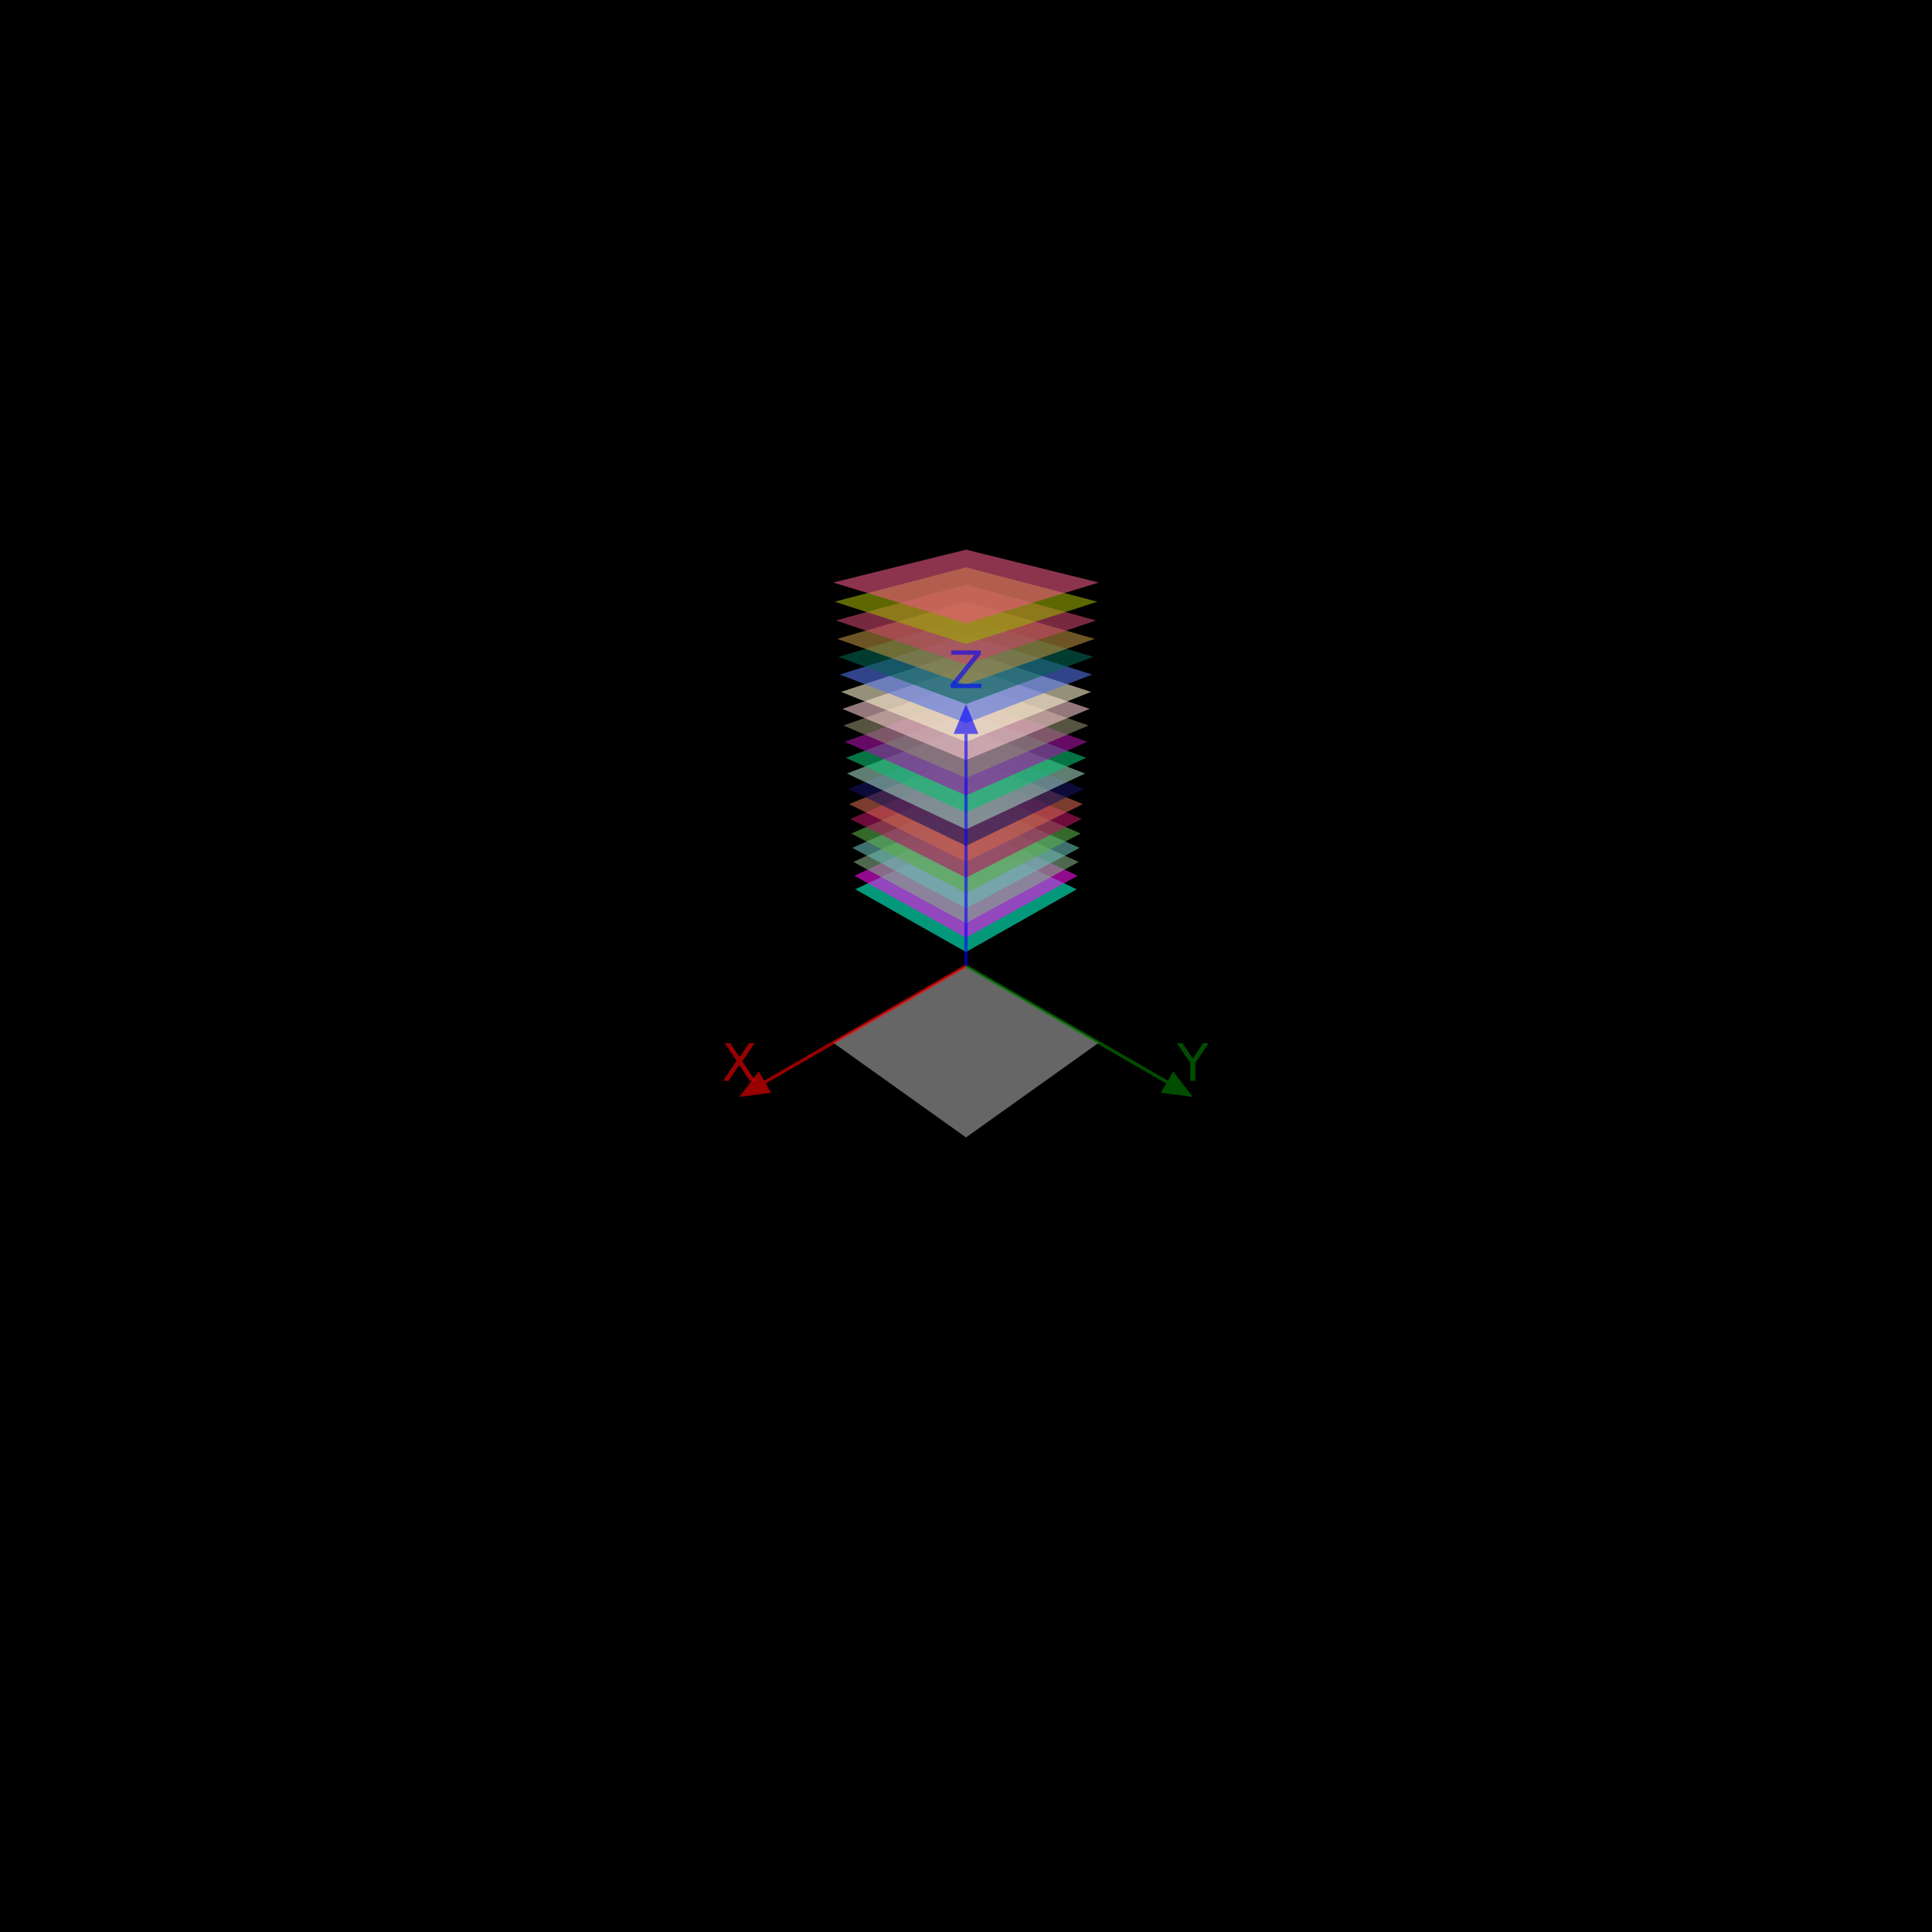
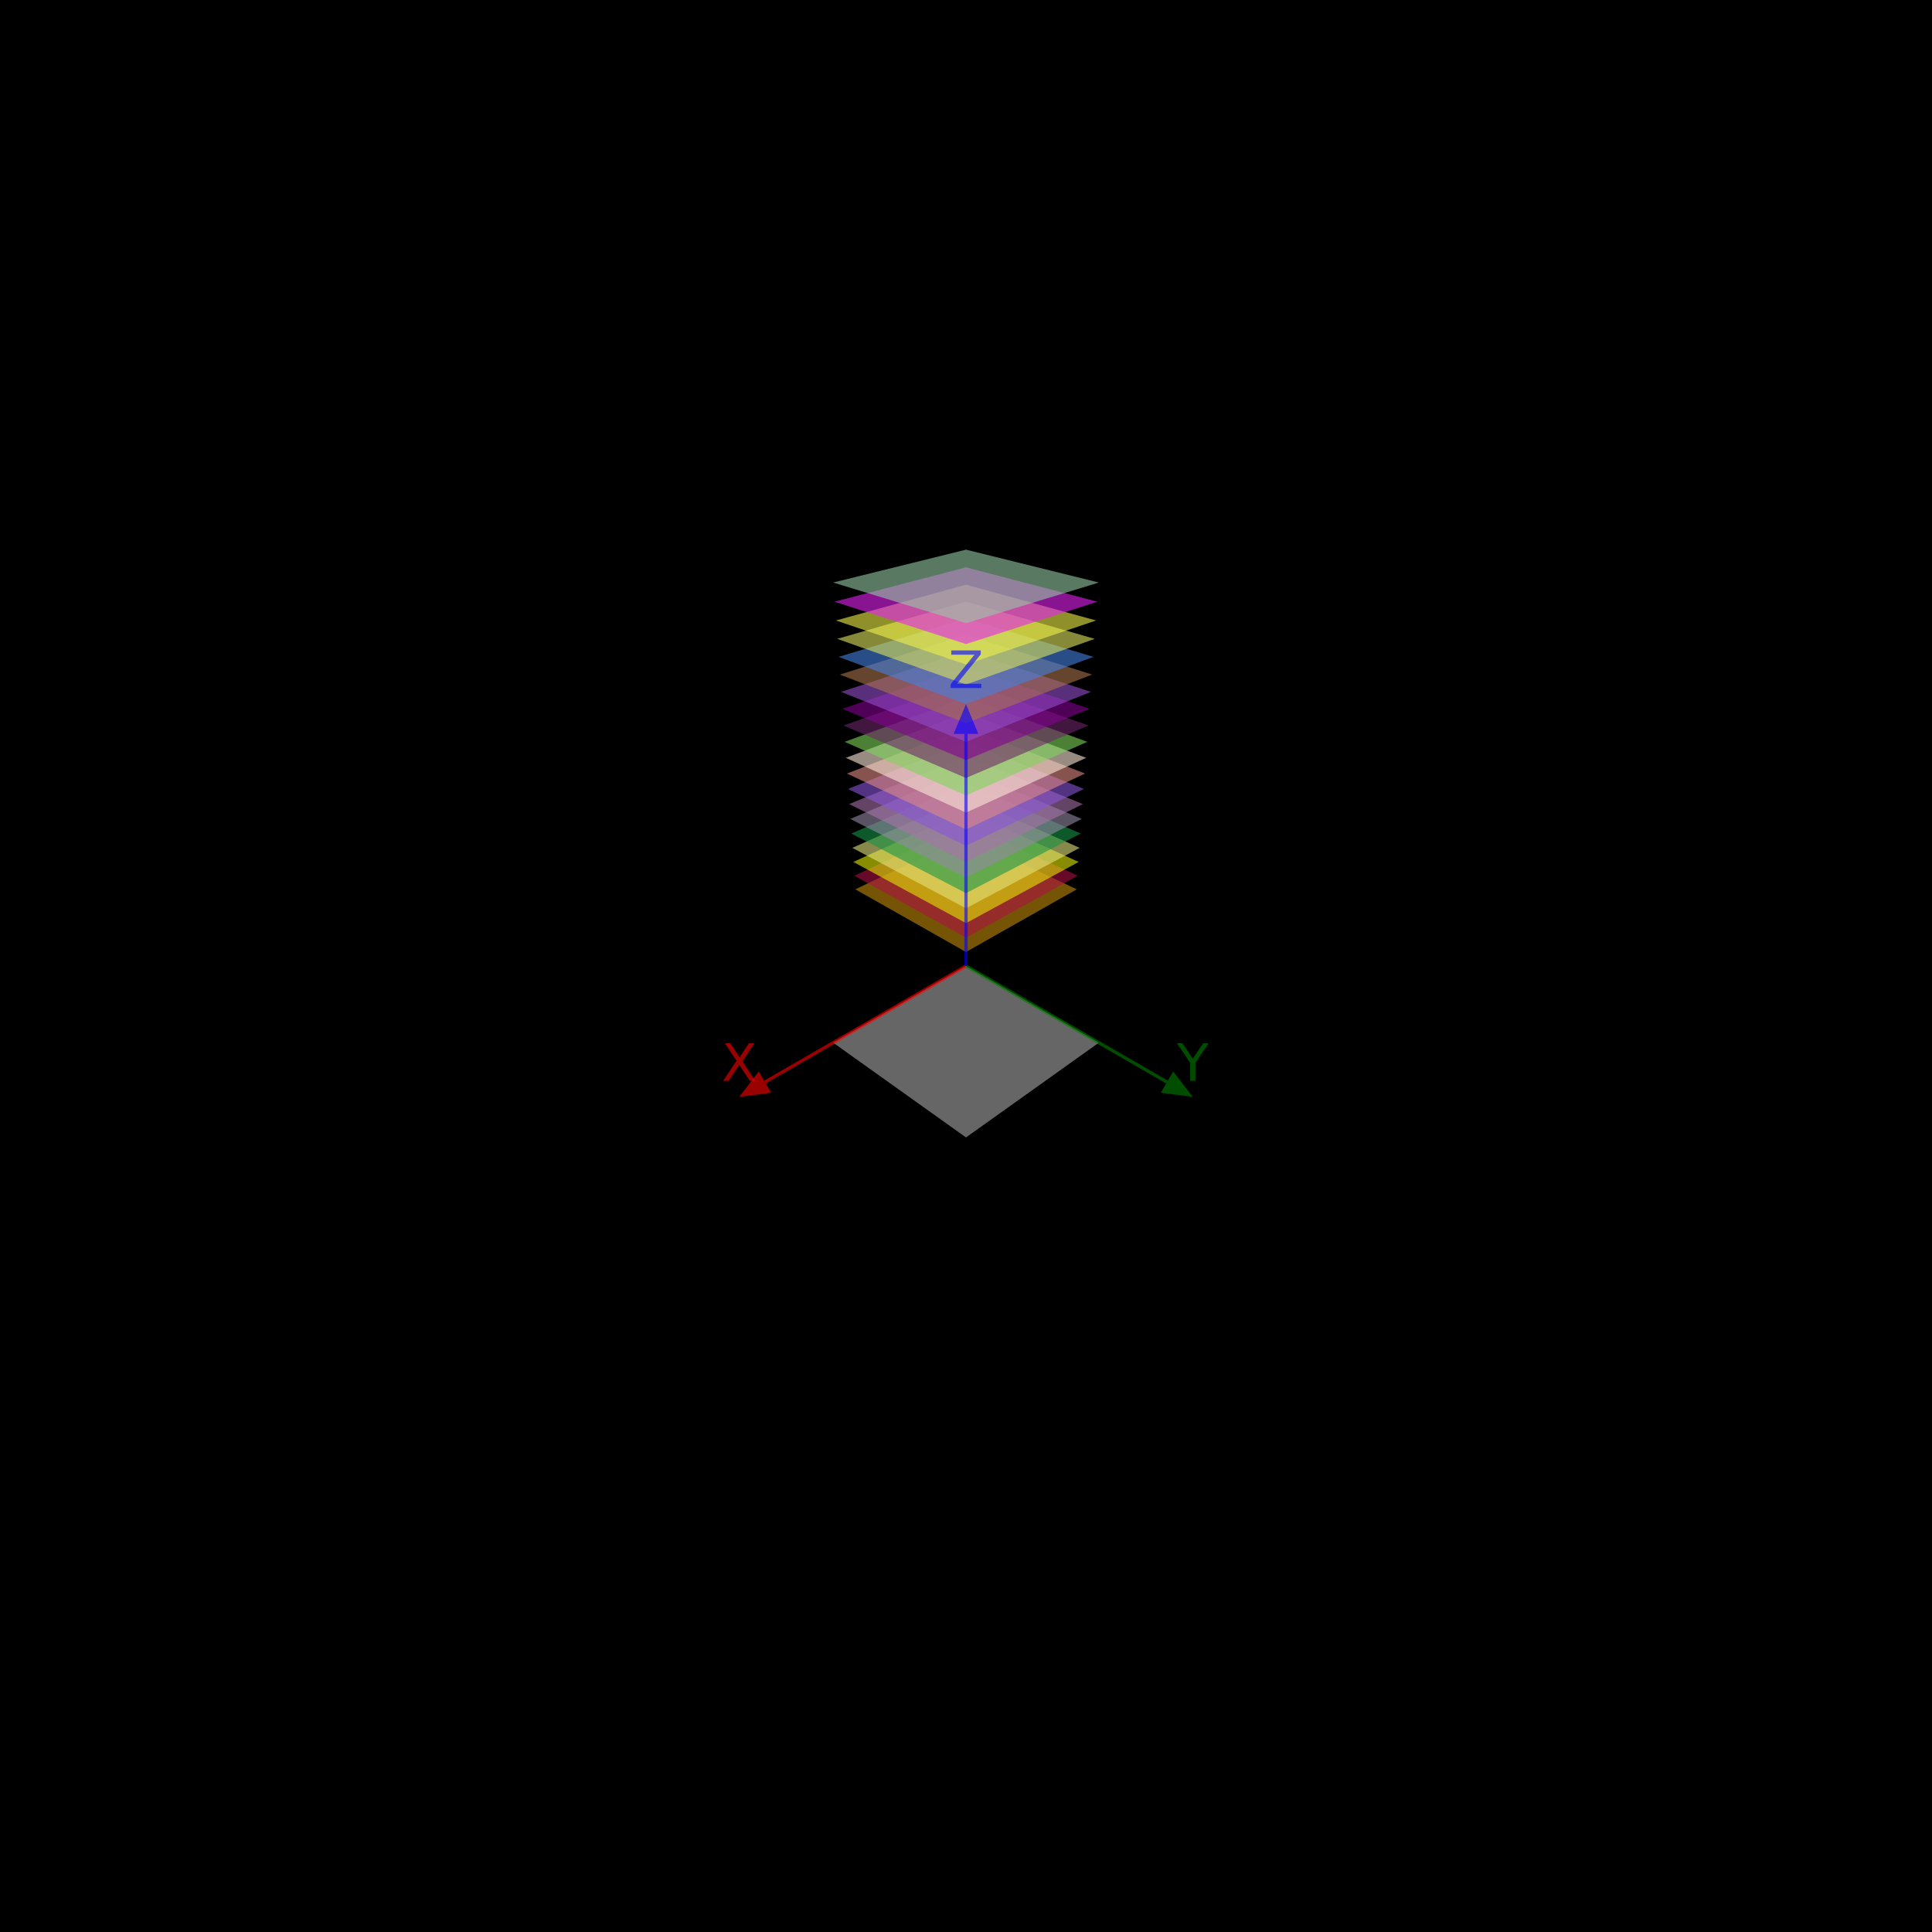
<svg xmlns="http://www.w3.org/2000/svg" xmlns:xlink="http://www.w3.org/1999/xlink" width="600pt" height="600pt" viewBox="0 0 600 600" version="1.1">
  <defs>
    <g>
      <symbol overflow="visible" id="glyph0-0">
        <path style="stroke:none;" d="M 0.797 2.828 L 0.797 -11.281 L 8.797 -11.281 L 8.797 2.828 Z M 1.703 1.938 L 7.906 1.938 L 7.906 -10.391 L 1.703 -10.391 Z M 1.703 1.938 " />
      </symbol>
      <symbol overflow="visible" id="glyph0-1">
        <path style="stroke:none;" d="M 1.016 -11.672 L 2.703 -11.672 L 5.609 -7.328 L 8.516 -11.672 L 10.219 -11.672 L 6.469 -6.062 L 10.469 0 L 8.766 0 L 5.484 -4.969 L 2.188 0 L 0.484 0 L 4.641 -6.234 Z M 1.016 -11.672 " />
      </symbol>
      <symbol overflow="visible" id="glyph0-2">
        <path style="stroke:none;" d="M -0.031 -11.672 L 1.672 -11.672 L 4.906 -6.875 L 8.109 -11.672 L 9.812 -11.672 L 5.688 -5.562 L 5.688 0 L 4.094 0 L 4.094 -5.562 Z M -0.031 -11.672 " />
      </symbol>
      <symbol overflow="visible" id="glyph0-3">
        <path style="stroke:none;" d="M 0.906 -11.672 L 10.062 -11.672 L 10.062 -10.469 L 2.688 -1.328 L 10.25 -1.328 L 10.25 0 L 0.719 0 L 0.719 -1.203 L 8.094 -10.344 L 0.906 -10.344 Z M 0.906 -11.672 " />
      </symbol>
    </g>
  </defs>
  <g id="surface113">
    <rect x="0" y="0" width="600" height="600" style="fill:rgb(0%,0%,0%);fill-opacity:1;stroke:none;" />
    <path style=" stroke:none;fill-rule:nonzero;fill:rgb(40%,40%,40%);fill-opacity:1;" d="M 300 300 L 258.746 323.816 L 300 353.242 L 341.254 323.816 Z M 300 300 " />
-     <path style=" stroke:none;fill-rule:nonzero;fill:rgb(2.057%,99.625%,79.515%);fill-opacity:0.6;" d="M 300 259.855 L 265.621 276.184 L 300 295.648 L 334.379 276.184 Z M 300 259.855 " />
-     <path style=" stroke:none;fill-rule:nonzero;fill:rgb(95.255%,6.577%,91.959%);fill-opacity:0.6;" d="M 300 255.848 L 265.316 271.965 L 300 291.211 L 334.684 271.965 Z M 300 255.848 " />
-     <path style=" stroke:none;fill-rule:nonzero;fill:rgb(52.493%,67.184%,51.615%);fill-opacity:0.6;" d="M 300 251.777 L 265.008 267.676 L 300 286.691 L 334.992 267.676 Z M 300 251.777 " />
-     <path style=" stroke:none;fill-rule:nonzero;fill:rgb(40.395%,73.411%,70.939%);fill-opacity:0.6;" d="M 300 247.641 L 264.691 263.309 L 300 282.078 L 335.309 263.309 Z M 300 247.641 " />
-     <path style=" stroke:none;fill-rule:nonzero;fill:rgb(34.376%,67.984%,28.697%);fill-opacity:0.6;" d="M 300 243.43 L 264.371 258.859 L 300 277.371 L 335.629 258.859 Z M 300 243.43 " />
-     <path style=" stroke:none;fill-rule:nonzero;fill:rgb(71.369%,8.145%,38.893%);fill-opacity:0.6;" d="M 300 239.152 L 264.043 254.328 L 300 272.574 L 335.957 254.328 Z M 300 239.152 " />
-     <path style=" stroke:none;fill-rule:nonzero;fill:rgb(80.582%,39.073%,30.269%);fill-opacity:0.6;" d="M 300 234.801 L 263.711 249.719 L 300 267.676 L 336.289 249.719 Z M 300 234.801 " />
-     <path style=" stroke:none;fill-rule:nonzero;fill:rgb(7.686%,6.982%,36.973%);fill-opacity:0.6;" d="M 300 230.379 L 263.371 245.016 L 300 262.676 L 336.629 245.016 Z M 300 230.379 " />
-     <path style=" stroke:none;fill-rule:nonzero;fill:rgb(61.964%,81.673%,74.27%);fill-opacity:0.6;" d="M 300 225.875 L 263.027 240.23 L 300 257.574 L 336.973 240.23 Z M 300 225.875 " />
-     <path style=" stroke:none;fill-rule:nonzero;fill:rgb(3.534%,75.337%,44.049%);fill-opacity:0.6;" d="M 300 221.297 L 262.676 235.352 L 300 252.363 L 337.324 235.352 Z M 300 221.297 " />
-     <path style=" stroke:none;fill-rule:nonzero;fill:rgb(65.705%,7.419%,65.403%);fill-opacity:0.6;" d="M 300 216.637 L 262.316 230.379 L 300 247.043 L 337.684 230.379 Z M 300 216.637 " />
-     <path style=" stroke:none;fill-rule:nonzero;fill:rgb(55.928%,54.308%,42.249%);fill-opacity:0.6;" d="M 300 211.895 L 261.949 225.309 L 300 241.605 L 338.051 225.309 Z M 300 211.895 " />
-     <path style=" stroke:none;fill-rule:nonzero;fill:rgb(96.48%,77.67%,80.485%);fill-opacity:0.6;" d="M 300 207.066 L 261.578 220.137 L 300 236.055 L 338.422 220.137 Z M 300 207.066 " />
-     <path style=" stroke:none;fill-rule:nonzero;fill:rgb(96.416%,94.263%,79.598%);fill-opacity:0.6;" d="M 300 202.152 L 261.195 214.867 L 300 230.379 L 338.805 214.867 Z M 300 202.152 " />
-     <path style=" stroke:none;fill-rule:nonzero;fill:rgb(32.281%,44.219%,90.018%);fill-opacity:0.6;" d="M 300 197.148 L 260.809 209.492 L 300 224.574 L 339.191 209.492 Z M 300 197.148 " />
-     <path style=" stroke:none;fill-rule:nonzero;fill:rgb(1.444%,39.166%,31.181%);fill-opacity:0.6;" d="M 300 192.051 L 260.414 204.004 L 300 218.645 L 339.586 204.004 Z M 300 192.051 " />
-     <path style=" stroke:none;fill-rule:nonzero;fill:rgb(71.265%,54.837%,23.522%);fill-opacity:0.6;" d="M 300 186.863 L 260.008 198.406 L 300 212.574 L 339.992 198.406 Z M 300 186.863 " />
-     <path style=" stroke:none;fill-rule:nonzero;fill:rgb(78.037%,27.225%,41.252%);fill-opacity:0.6;" d="M 300 181.574 L 259.598 192.695 L 300 206.371 L 340.402 192.695 Z M 300 181.574 " />
-     <path style=" stroke:none;fill-rule:nonzero;fill:rgb(60.595%,67.802%,1.612%);fill-opacity:0.6;" d="M 300 176.191 L 259.176 186.863 L 300 200.02 L 340.824 186.863 Z M 300 176.191 " />
-     <path style=" stroke:none;fill-rule:nonzero;fill:rgb(91.186%,34.083%,51.128%);fill-opacity:0.6;" d="M 300 170.699 L 258.746 180.91 L 300 193.52 L 341.254 180.91 Z M 300 170.699 " />
+     <path style=" stroke:none;fill-rule:nonzero;fill:rgb(76.888%,55.223%,3.354%);fill-opacity:0.6;" d="M 300 259.855 L 265.621 276.184 L 300 295.648 L 334.379 276.184 Z M 300 259.855 " />
+     <path style=" stroke:none;fill-rule:nonzero;fill:rgb(67.546%,7.143%,26.482%);fill-opacity:0.6;" d="M 300 255.848 L 265.316 271.965 L 300 291.211 L 334.684 271.965 Z M 300 255.848 " />
+     <path style=" stroke:none;fill-rule:nonzero;fill:rgb(89.149%,91.799%,0.654%);fill-opacity:0.6;" d="M 300 251.777 L 265.008 267.676 L 300 286.691 L 334.992 267.676 Z M 300 251.777 " />
+     <path style=" stroke:none;fill-rule:nonzero;fill:rgb(88.507%,88.997%,48.94%);fill-opacity:0.6;" d="M 300 247.641 L 264.691 263.309 L 300 282.078 L 335.309 263.309 Z M 300 247.641 " />
+     <path style=" stroke:none;fill-rule:nonzero;fill:rgb(9.563%,58.618%,27.274%);fill-opacity:0.6;" d="M 300 243.43 L 264.371 258.859 L 300 277.371 L 335.629 258.859 Z M 300 243.43 " />
+     <path style=" stroke:none;fill-rule:nonzero;fill:rgb(57.687%,53.74%,64.061%);fill-opacity:0.6;" d="M 300 239.152 L 264.043 254.328 L 300 272.574 L 335.957 254.328 Z M 300 239.152 " />
+     <path style=" stroke:none;fill-rule:nonzero;fill:rgb(65.68%,44.253%,66.241%);fill-opacity:0.6;" d="M 300 234.801 L 263.711 249.719 L 300 267.676 L 336.289 249.719 Z M 300 234.801 " />
+     <path style=" stroke:none;fill-rule:nonzero;fill:rgb(53.622%,33.653%,84.531%);fill-opacity:0.6;" d="M 300 230.379 L 263.371 245.016 L 300 262.676 L 336.629 245.016 Z M 300 230.379 " />
+     <path style=" stroke:none;fill-rule:nonzero;fill:rgb(87.897%,54.643%,51.061%);fill-opacity:0.6;" d="M 300 225.875 L 263.027 240.23 L 300 257.574 L 336.973 240.23 Z M 300 225.875 " />
+     <path style=" stroke:none;fill-rule:nonzero;fill:rgb(98.452%,90.803%,84.524%);fill-opacity:0.6;" d="M 300 221.297 L 262.676 235.352 L 300 252.363 L 337.324 235.352 Z M 300 221.297 " />
+     <path style=" stroke:none;fill-rule:nonzero;fill:rgb(49.519%,83.704%,34.903%);fill-opacity:0.6;" d="M 300 216.637 L 262.316 230.379 L 300 247.043 L 337.684 230.379 Z M 300 216.637 " />
+     <path style=" stroke:none;fill-rule:nonzero;fill:rgb(43.187%,15.239%,41.041%);fill-opacity:0.6;" d="M 300 211.895 L 261.949 225.309 L 300 241.605 L 338.051 225.309 Z M 300 211.895 " />
+     <path style=" stroke:none;fill-rule:nonzero;fill:rgb(51.508%,0.673%,56.841%);fill-opacity:0.6;" d="M 300 207.066 L 261.578 220.137 L 300 236.055 L 338.422 220.137 Z M 300 207.066 " />
+     <path style=" stroke:none;fill-rule:nonzero;fill:rgb(58.402%,30.123%,79.689%);fill-opacity:0.6;" d="M 300 202.152 L 261.195 214.867 L 300 230.379 L 338.805 214.867 Z M 300 202.152 " />
+     <path style=" stroke:none;fill-rule:nonzero;fill:rgb(66.438%,45.439%,29.781%);fill-opacity:0.6;" d="M 300 197.148 L 260.809 209.492 L 300 224.574 L 339.191 209.492 Z M 300 197.148 " />
+     <path style=" stroke:none;fill-rule:nonzero;fill:rgb(27.123%,50.778%,88.369%);fill-opacity:0.6;" d="M 300 192.051 L 260.414 204.004 L 300 218.645 L 339.586 204.004 Z M 300 192.051 " />
+     <path style=" stroke:none;fill-rule:nonzero;fill:rgb(87.037%,89.808%,36.787%);fill-opacity:0.6;" d="M 300 186.863 L 260.008 198.406 L 300 212.574 L 339.992 198.406 Z M 300 186.863 " />
+     <path style=" stroke:none;fill-rule:nonzero;fill:rgb(94.22%,94.268%,27.762%);fill-opacity:0.6;" d="M 300 181.574 L 259.598 192.695 L 300 206.371 L 340.402 192.695 Z M 300 181.574 " />
+     <path style=" stroke:none;fill-rule:nonzero;fill:rgb(89.587%,13.139%,95.753%);fill-opacity:0.6;" d="M 300 176.191 L 259.176 186.863 L 300 200.02 L 340.824 186.863 Z M 300 176.191 " />
+     <path style=" stroke:none;fill-rule:nonzero;fill:rgb(58.865%,78.852%,65.117%);fill-opacity:0.6;" d="M 300 170.699 L 258.746 180.91 L 300 193.52 L 341.254 180.91 Z M 300 170.699 " />
    <path style="fill:none;stroke-width:1;stroke-linecap:butt;stroke-linejoin:miter;stroke:rgb(100%,0%,0%);stroke-opacity:0.6;stroke-miterlimit:10;" d="M 300 300 L 237.57 336.043 " />
    <path style=" stroke:none;fill-rule:nonzero;fill:rgb(100%,0%,0%);fill-opacity:0.6;" d="M 239.484 339.355 L 229.57 340.664 L 235.66 332.73 " />
    <g style="fill:rgb(100%,0%,0%);fill-opacity:0.6;">
      <use xlink:href="#glyph0-1" x="224.091" y="335.662" />
    </g>
    <path style="fill:none;stroke-width:1;stroke-linecap:butt;stroke-linejoin:miter;stroke:rgb(0%,50.196%,0%);stroke-opacity:0.6;stroke-miterlimit:10;" d="M 300 300 L 362.43 336.043 " />
    <path style=" stroke:none;fill-rule:nonzero;fill:rgb(0%,50.196%,0%);fill-opacity:0.6;" d="M 364.34 332.73 L 370.43 340.664 L 360.516 339.355 " />
    <g style="fill:rgb(0%,50.196%,0%);fill-opacity:0.6;">
      <use xlink:href="#glyph0-2" x="365.542" y="335.662" />
    </g>
    <path style="fill:none;stroke-width:1;stroke-linecap:butt;stroke-linejoin:miter;stroke:rgb(0%,0%,100%);stroke-opacity:0.6;stroke-miterlimit:10;" d="M 300 300 L 300 227.914 " />
    <path style=" stroke:none;fill-rule:nonzero;fill:rgb(0%,0%,100%);fill-opacity:0.6;" d="M 296.172 227.914 L 300 218.676 L 303.828 227.914 " />
    <g style="fill:rgb(0%,0%,100%);fill-opacity:0.6;">
      <use xlink:href="#glyph0-3" x="294.52" y="213.676" />
    </g>
  </g>
</svg>
